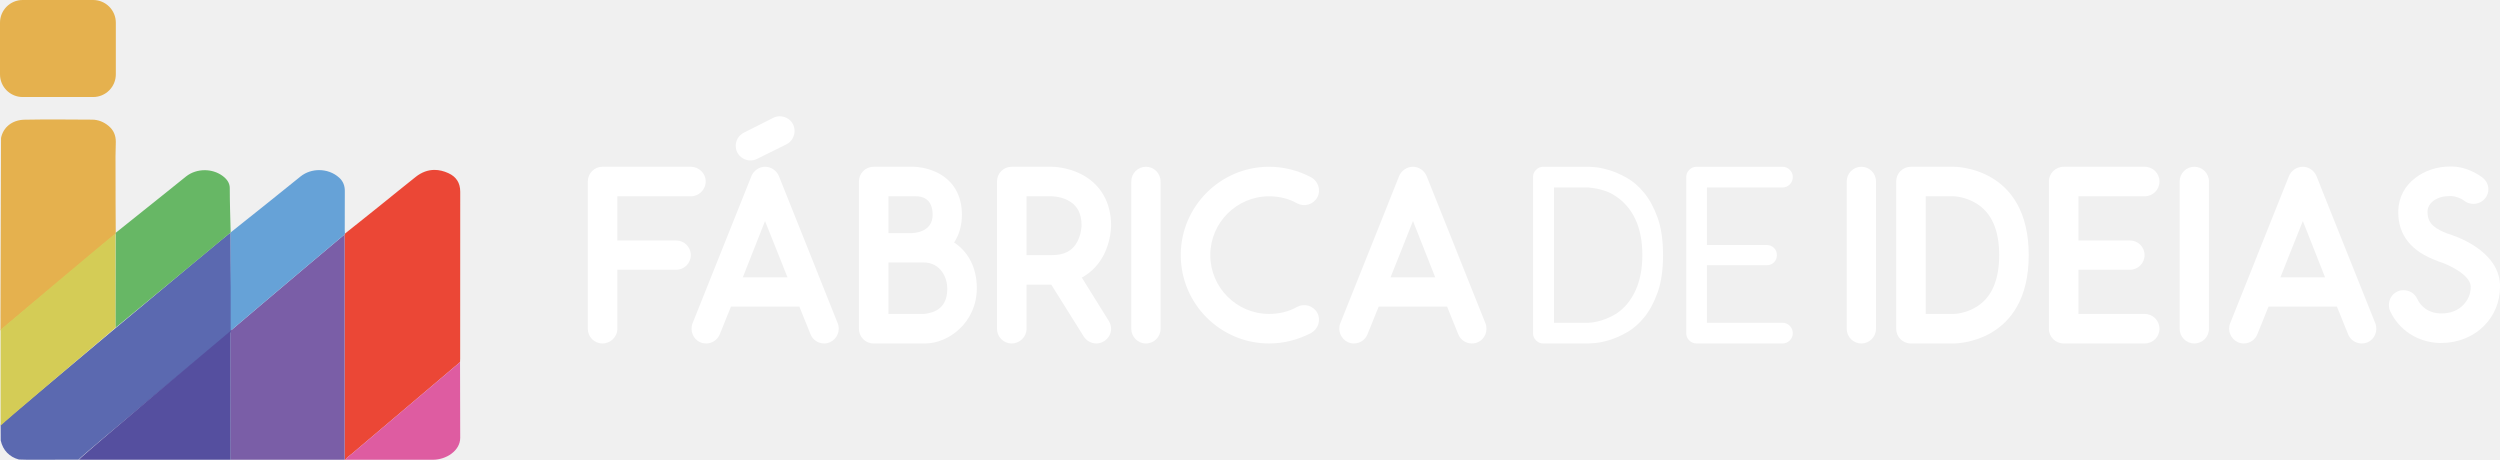
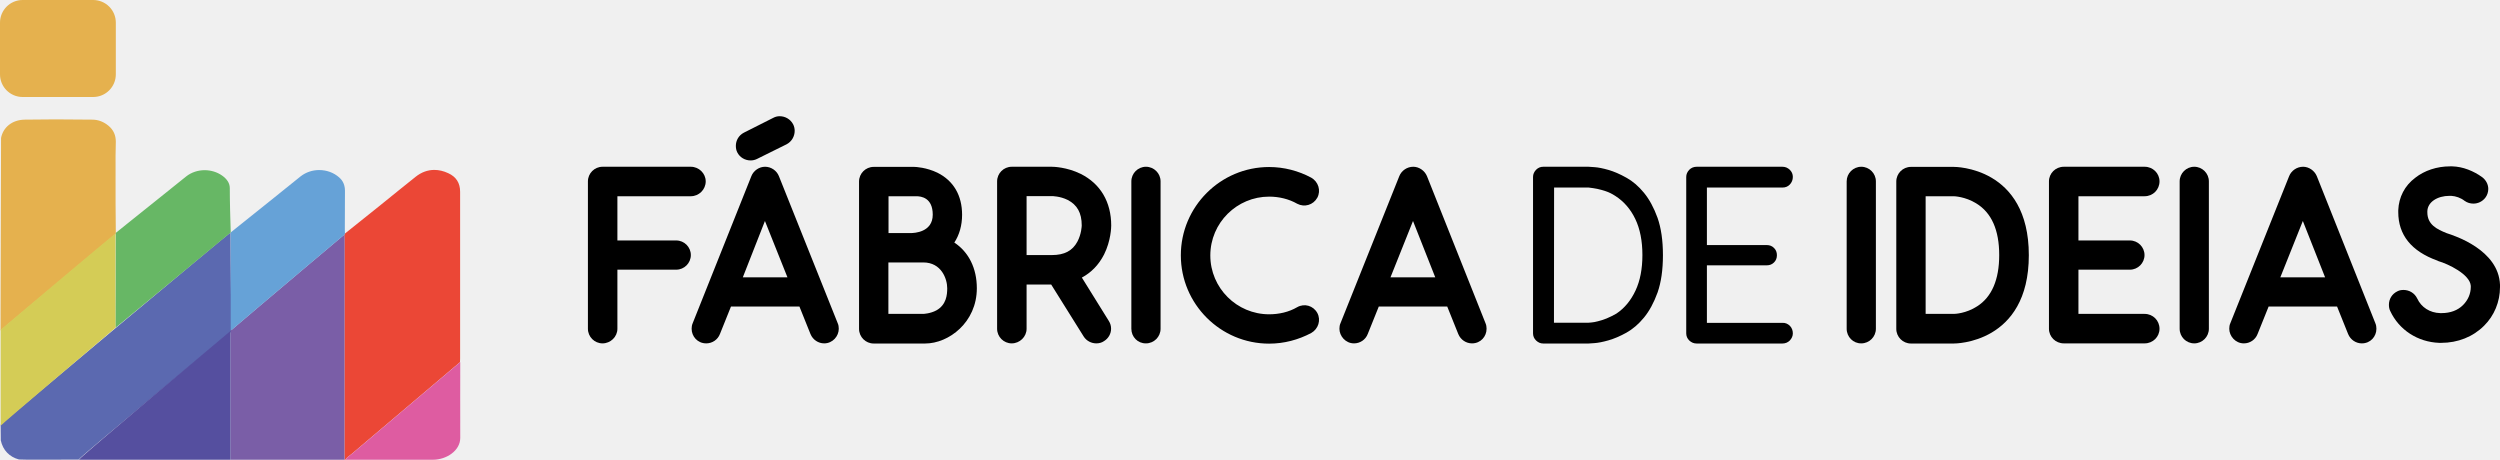
- <svg xmlns="http://www.w3.org/2000/svg" version="1.1" id="Layer_1" x="0px" y="0px" width="1899.506px" height="349.313px" viewBox="0 0 1899.506 349.313" enable-background="new 0 0 1899.506 349.313" xml:space="preserve">
+ <svg xmlns="http://www.w3.org/2000/svg" version="1.1" id="Layer_1" x="0px" y="0px" viewBox="0 0 1899.5 349.3" style="enable-background:new 0 0 1899.5 349.3;" xml:space="preserve">
+   <style type="text/css">
+ 	.st0{fill:none;}
+ 	.st1{fill:#EB4736;}
+ 	.st2{fill:#5B69B0;}
+ 	.st3{fill:#7A5EA7;}
+ 	.st4{fill:#E5B14E;}
+ 	.st5{fill:#D4CC56;}
+ 	.st6{fill:#554F9F;}
+ 	.st7{fill:#DE5CA1;}
+ 	.st8{fill:#66A2D7;}
+ 	.st9{fill:#67B765;}
+ </style>
  <g>
    <g>
-       <path fill="#FFFFFF" d="M524.883,126.706c6.137,0,11.313,4.988,11.313,11.126c0,6.327-5.176,11.315-11.313,11.315h-55.82v33.566    h44.694c6.138,0,11.126,4.986,11.126,11.125c0,6.136-4.988,11.124-11.126,11.124h-44.694v44.881    c0,6.141-5.176,11.125-11.317,11.125c-6.138,0-11.122-4.984-11.122-11.125V137.832c0-6.138,4.984-11.126,11.122-11.126H524.883z" />
-       <path fill="#FFFFFF" d="M570.911,133.805c1.728-4.222,5.946-7.099,10.359-7.099c4.602,0,8.82,2.877,10.547,7.099l44.69,111.82    c0.579,1.341,0.771,2.684,0.771,4.219c0,5.564-4.605,11.125-11.126,11.125c-4.413,0-8.632-2.684-10.359-7.096l-8.44-20.908    h-51.977l-8.44,20.908c-1.728,4.412-5.946,7.096-10.355,7.096c-6.716,0-11.126-5.369-11.126-11.125    c0-1.342,0.192-2.878,0.767-4.219L570.911,133.805z M560.168,115.773c-0.766-1.534-1.149-3.262-1.149-4.986    c0-4.028,2.111-7.861,6.138-9.974l22.439-11.317c1.536-0.765,3.072-1.151,4.796-1.151c4.223,0,8.249,2.303,10.168,6.138    c0.767,1.536,1.15,3.264,1.15,4.988c0,4.22-2.303,8.246-6.139,10.168l-22.438,11.121c-1.536,0.769-3.26,1.151-4.988,1.151    C566.118,121.911,562.087,119.609,560.168,115.773z M564.39,210.718h33.949l-17.069-42.773L564.39,210.718z" />
-       <path fill="#FFFFFF" d="M742.186,218.964c0,25.896-21.293,42.005-39.318,42.005h-39.132c-6.138,0-11.122-4.984-11.122-11.125    V137.832c0-6.138,4.984-11.126,11.122-11.126h30.883c0.958,0,9.206,0.385,17.451,4.411c12.278,6.14,18.8,17.264,18.8,32.033    c0,8.059-2.111,15.345-5.946,21.098C736.049,191.537,742.186,203.812,742.186,218.964z M675.053,177.15h16.688    c2.877,0,16.876-0.574,16.876-14c0-12.854-8.822-14.003-12.463-14.003c-0.961,0-1.536,0-1.536,0h-19.565V177.15z M719.744,218.964    c0-7.097-4.41-19.563-18.222-19.563h-26.469v39.131h26.469c0.191,0,5.371-0.195,9.973-2.689    C718.977,231.624,719.744,224.144,719.744,218.964z" />
-       <path fill="#FFFFFF" d="M842.491,243.899c1.156,1.919,1.727,3.837,1.727,5.944c0,3.646-1.915,7.292-5.367,9.399    c-1.728,1.151-3.835,1.726-5.754,1.726c-3.836,0-7.482-1.916-9.594-5.18l-24.741-39.509h-18.796v33.563    c0,6.141-5.184,11.125-11.316,11.125c-6.139,0-11.126-4.984-11.126-11.125V137.832c0-6.138,4.987-11.126,11.126-11.126h30.496    c1.148,0,11.316,0.191,21.863,5.371c14.965,7.48,23.209,21.292,23.209,39.321c0,1.149-0.191,11.507-5.367,21.866    c-4.029,7.863-9.784,13.808-16.88,17.643L842.491,243.899z M779.965,193.839h19.18c9.589,0,15.727-3.262,19.369-10.165    c3.073-5.755,3.265-11.893,3.265-12.275c0-9.592-3.452-15.729-10.743-19.372c-5.754-2.879-11.891-2.879-11.891-2.879h-19.18    V193.839z" />
-       <path fill="#FFFFFF" d="M859.558,249.844V137.832c0-6.138,4.984-11.126,11.122-11.126c6.141,0,11.125,4.988,11.125,11.126v112.012    c0,6.141-4.984,11.125-11.125,11.125C864.542,260.969,859.558,255.984,859.558,249.844z" />
-       <path fill="#FFFFFF" d="M1000.917,237.76c2.877,5.371,0.766,12.084-4.605,15.156c-9.781,5.178-20.715,8.053-32.032,8.053    c-37.017,0-67.13-30.113-67.13-67.13c0-37.02,30.113-67.133,67.13-67.133c11.317,0,22.251,2.877,32.032,8.057    c5.371,3.069,7.482,9.781,4.605,15.152c-3.069,5.563-9.785,7.48-15.348,4.604c-6.329-3.646-13.808-5.371-21.29-5.371    c-24.55,0-44.69,19.946-44.69,44.691c0,24.74,20.141,44.692,44.69,44.692c7.482,0,14.961-1.729,21.29-5.373    C991.131,230.281,997.847,232.2,1000.917,237.76z" />
-       <path fill="#FFFFFF" d="M1128.651,245.625c0.571,1.341,0.767,2.877,0.767,4.219c0,5.756-4.413,11.125-11.126,11.125    c-4.413,0-8.631-2.684-10.355-7.096l-8.443-20.908h-51.978l-8.437,20.908c-1.728,4.412-5.949,7.096-10.359,7.096    c-6.521,0-11.125-5.561-11.125-11.125c0-1.535,0.191-2.878,0.77-4.219l44.687-111.82c1.728-4.222,5.946-7.099,10.551-7.099    c4.41,0,8.632,2.877,10.359,7.099L1128.651,245.625z M1090.478,210.718l-16.877-42.773l-17.071,42.773H1090.478z" />
+       <path d="M524.9,126.7c6.1,0,11.3,5,11.3,11.1c0,6.3-5.2,11.3-11.3,11.3h-55.8v33.6h44.7c6.1,0,11.1,5,11.1,11.1    c0,6.1-5,11.1-11.1,11.1h-44.7v44.9c0,6.1-5.2,11.1-11.3,11.1c-6.1,0-11.1-5-11.1-11.1v-112c0-6.1,5-11.1,11.1-11.1H524.9z" />
+       <path d="M570.9,133.8c1.7-4.2,5.9-7.1,10.4-7.1c4.6,0,8.8,2.9,10.5,7.1l44.7,111.8c0.6,1.3,0.8,2.7,0.8,4.2    c0,5.6-4.6,11.1-11.1,11.1c-4.4,0-8.6-2.7-10.4-7.1l-8.4-20.9h-52l-8.4,20.9c-1.7,4.4-5.9,7.1-10.4,7.1c-6.7,0-11.1-5.4-11.1-11.1    c0-1.3,0.2-2.9,0.8-4.2L570.9,133.8z M560.2,115.8c-0.8-1.5-1.1-3.3-1.1-5c0-4,2.1-7.9,6.1-10l22.4-11.3c1.5-0.8,3.1-1.2,4.8-1.2    c4.2,0,8.2,2.3,10.2,6.1c0.8,1.5,1.2,3.3,1.2,5c0,4.2-2.3,8.2-6.1,10.2l-22.4,11.1c-1.5,0.8-3.3,1.2-5,1.2    C566.1,121.9,562.1,119.6,560.2,115.8z M564.4,210.7h33.9l-17.1-42.8L564.4,210.7z" />
+       <path d="M742.2,219c0,25.9-21.3,42-39.3,42h-39.1c-6.1,0-11.1-5-11.1-11.1v-112c0-6.1,5-11.1,11.1-11.1h30.9c1,0,9.2,0.4,17.5,4.4    c12.3,6.1,18.8,17.3,18.8,32c0,8.1-2.1,15.3-5.9,21.1C736,191.5,742.2,203.8,742.2,219z M675.1,177.1h16.7c2.9,0,16.9-0.6,16.9-14    c0-12.9-8.8-14-12.5-14c-1,0-1.5,0-1.5,0h-19.6L675.1,177.1L675.1,177.1z M719.7,219c0-7.1-4.4-19.6-18.2-19.6h-26.5v39.1h26.5    c0.2,0,5.4-0.2,10-2.7C719,231.6,719.7,224.1,719.7,219z" />
+       <path d="M842.5,243.9c1.2,1.9,1.7,3.8,1.7,5.9c0,3.6-1.9,7.3-5.4,9.4c-1.7,1.2-3.8,1.7-5.8,1.7c-3.8,0-7.5-1.9-9.6-5.2l-24.7-39.5    H780v33.6c0,6.1-5.2,11.1-11.3,11.1c-6.1,0-11.1-5-11.1-11.1v-112c0-6.1,5-11.1,11.1-11.1h30.5c1.1,0,11.3,0.2,21.9,5.4    c15,7.5,23.2,21.3,23.2,39.3c0,1.1-0.2,11.5-5.4,21.9c-4,7.9-9.8,13.8-16.9,17.6L842.5,243.9z M780,193.8h19.2    c9.6,0,15.7-3.3,19.4-10.2c3.1-5.8,3.3-11.9,3.3-12.3c0-9.6-3.5-15.7-10.7-19.4c-5.8-2.9-11.9-2.9-11.9-2.9H780L780,193.8    L780,193.8z" />
+       <path d="M859.6,249.8v-112c0-6.1,5-11.1,11.1-11.1c6.1,0,11.1,5,11.1,11.1v112c0,6.1-5,11.1-11.1,11.1    C864.5,261,859.6,256,859.6,249.8z" />
+       <path d="M1000.9,237.8c2.9,5.4,0.8,12.1-4.6,15.2c-9.8,5.2-20.7,8.1-32,8.1c-37,0-67.1-30.1-67.1-67.1c0-37,30.1-67.1,67.1-67.1    c11.3,0,22.3,2.9,32,8.1c5.4,3.1,7.5,9.8,4.6,15.2c-3.1,5.6-9.8,7.5-15.3,4.6c-6.3-3.6-13.8-5.4-21.3-5.4    c-24.5,0-44.7,19.9-44.7,44.7c0,24.7,20.1,44.7,44.7,44.7c7.5,0,15-1.7,21.3-5.4C991.1,230.3,997.8,232.2,1000.9,237.8z" />
+       <path d="M1128.7,245.6c0.6,1.3,0.8,2.9,0.8,4.2c0,5.8-4.4,11.1-11.1,11.1c-4.4,0-8.6-2.7-10.4-7.1l-8.4-20.9h-52l-8.4,20.9    c-1.7,4.4-5.9,7.1-10.4,7.1c-6.5,0-11.1-5.6-11.1-11.1c0-1.5,0.2-2.9,0.8-4.2l44.7-111.8c1.7-4.2,5.9-7.1,10.6-7.1    c4.4,0,8.6,2.9,10.4,7.1L1128.7,245.6z M1090.5,210.7l-16.9-42.8l-17.1,42.8H1090.5z" />
    </g>
    <g>
-       <path fill="#FFFFFF" d="M1172.478,260.969c-2.05,0-3.832-0.765-5.368-2.301c-1.532-1.532-2.299-3.325-2.299-5.371V134.385    c0-2.045,0.767-3.836,2.299-5.369c1.536-1.532,3.318-2.303,5.368-2.303H1207c0.13,0,1.63,0.096,4.507,0.288    c2.878,0.191,6.431,0.897,10.646,2.11c4.222,1.217,8.758,3.163,13.619,5.851c4.858,2.684,9.333,6.522,13.425,11.507    c4.092,4.986,7.511,11.315,10.262,18.985c2.747,7.674,4.124,17.139,4.124,28.387c0,11.252-1.377,20.715-4.124,28.388    c-2.751,7.672-6.17,13.999-10.262,18.986c-4.092,4.986-8.566,8.822-13.425,11.506c-4.861,2.689-9.397,4.641-13.619,5.85    c-4.215,1.219-7.768,1.92-10.646,2.113c-2.877,0.191-4.377,0.285-4.507,0.285H1172.478z M1180.726,245.24H1207    c0.256,0,1.022-0.063,2.302-0.189c1.276-0.125,2.878-0.416,4.797-0.86c1.916-0.448,4.092-1.151,6.521-2.115    c2.43-0.958,4.92-2.203,7.479-3.739c6.265-4.216,11.126-10.097,14.578-17.643c3.451-7.543,5.18-16.493,5.18-26.853    c0-10.74-1.797-19.882-5.372-27.425c-3.582-7.544-8.7-13.425-15.344-17.646c-2.302-1.534-4.67-2.715-7.099-3.548    c-2.429-0.829-4.598-1.438-6.517-1.821c-1.92-0.384-4.096-0.701-6.524-0.958h-26.274V245.24z" />
-       <path fill="#FFFFFF" d="M1359.864,247.544c1.536,1.535,2.302,3.452,2.302,5.753c0,2.046-0.766,3.839-2.302,5.371    c-1.536,1.536-3.391,2.301-5.563,2.301h-65.214c-2.176,0-4.026-0.765-5.559-2.301c-1.536-1.532-2.307-3.325-2.307-5.371V134.385    c0-2.045,0.771-3.836,2.307-5.369c1.532-1.532,3.383-2.303,5.559-2.303h65.214c2.173,0,4.027,0.771,5.563,2.303    c1.536,1.533,2.302,3.324,2.302,5.369c0,2.301-0.766,4.221-2.302,5.755s-3.391,2.303-5.563,2.303h-57.352v43.727h45.46    c2.173,0,3.99,0.739,5.465,2.207c1.472,1.473,2.205,3.291,2.205,5.465c0,2.176-0.733,3.998-2.205,5.469    c-1.475,1.47-3.292,2.203-5.465,2.203h-45.46v43.728h57.352C1356.473,245.24,1358.328,246.008,1359.864,247.544z" />
+       <path d="M1172.5,261c-2.1,0-3.8-0.8-5.4-2.3c-1.5-1.5-2.3-3.3-2.3-5.4V134.4c0-2,0.8-3.8,2.3-5.4c1.5-1.5,3.3-2.3,5.4-2.3h34.5    c0.1,0,1.6,0.1,4.5,0.3c2.9,0.2,6.4,0.9,10.6,2.1c4.2,1.2,8.8,3.2,13.6,5.9c4.9,2.7,9.3,6.5,13.4,11.5c4.1,5,7.5,11.3,10.3,19    c2.7,7.7,4.1,17.1,4.1,28.4c0,11.3-1.4,20.7-4.1,28.4c-2.8,7.7-6.2,14-10.3,19c-4.1,5-8.6,8.8-13.4,11.5    c-4.9,2.7-9.4,4.6-13.6,5.8c-4.2,1.2-7.8,1.9-10.6,2.1c-2.9,0.2-4.4,0.3-4.5,0.3H1172.5z M1180.7,245.2h26.3c0.3,0,1-0.1,2.3-0.2    c1.3-0.1,2.9-0.4,4.8-0.9c1.9-0.4,4.1-1.2,6.5-2.1c2.4-1,4.9-2.2,7.5-3.7c6.3-4.2,11.1-10.1,14.6-17.6c3.5-7.5,5.2-16.5,5.2-26.9    c0-10.7-1.8-19.9-5.4-27.4c-3.6-7.5-8.7-13.4-15.3-17.6c-2.3-1.5-4.7-2.7-7.1-3.5c-2.4-0.8-4.6-1.4-6.5-1.8    c-1.9-0.4-4.1-0.7-6.5-1h-26.3L1180.7,245.2L1180.7,245.2z" />
+       <path d="M1359.9,247.5c1.5,1.5,2.3,3.5,2.3,5.8c0,2-0.8,3.8-2.3,5.4c-1.5,1.5-3.4,2.3-5.6,2.3h-65.2c-2.2,0-4-0.8-5.6-2.3    c-1.5-1.5-2.3-3.3-2.3-5.4V134.4c0-2,0.8-3.8,2.3-5.4c1.5-1.5,3.4-2.3,5.6-2.3h65.2c2.2,0,4,0.8,5.6,2.3c1.5,1.5,2.3,3.3,2.3,5.4    c0,2.3-0.8,4.2-2.3,5.8s-3.4,2.3-5.6,2.3h-57.4v43.7h45.5c2.2,0,4,0.7,5.5,2.2c1.5,1.5,2.2,3.3,2.2,5.5c0,2.2-0.7,4-2.2,5.5    c-1.5,1.5-3.3,2.2-5.5,2.2h-45.5v43.7h57.4C1356.5,245.2,1358.3,246,1359.9,247.5z" />
    </g>
    <g>
-       <path fill="#FFFFFF" d="M1403.137,249.844V137.832c0-6.138,4.988-11.126,11.125-11.126c6.138,0,11.126,4.988,11.126,11.126    v112.012c0,6.141-4.988,11.125-11.126,11.125C1408.125,260.969,1403.137,255.984,1403.137,249.844z" />
-       <path fill="#FFFFFF" d="M1451.854,260.969c-6.138,0-11.122-4.984-11.122-11.125V137.832c0-6.138,4.984-11.126,11.122-11.126h32.61    c0.763,0,56.962-0.191,56.962,67.133c0,67.323-56.199,67.13-56.962,67.13H1451.854z M1463.171,238.531h21.293    c0.571,0,9.206-0.195,17.834-5.756c11.126-7.098,16.688-20.334,16.688-38.937c0-18.988-5.754-32.222-17.454-39.32    c-8.44-5.18-16.877-5.371-17.068-5.371h-21.293V238.531z" />
-       <path fill="#FFFFFF" d="M1640.776,249.844c0,6.141-4.988,11.125-11.317,11.125h-61.375c-6.329,0-11.32-4.984-11.32-11.125V137.832    c0-6.138,4.991-11.126,11.32-11.126h61.375c6.329,0,11.317,4.988,11.317,11.126c0,6.327-4.988,11.315-11.317,11.315h-50.253    v33.566h39.128c6.138,0,11.125,4.986,11.125,11.125c0,6.136-4.987,11.124-11.125,11.124h-39.128v33.568h50.253    C1635.788,238.531,1640.776,243.514,1640.776,249.844z" />
-       <path fill="#FFFFFF" d="M1656.113,249.844V137.832c0-6.138,4.987-11.126,11.125-11.126s11.126,4.988,11.126,11.126v112.012    c0,6.141-4.988,11.125-11.126,11.125S1656.113,255.984,1656.113,249.844z" />
-       <path fill="#FFFFFF" d="M1804.757,245.625c0.579,1.341,0.771,2.877,0.771,4.219c0,5.756-4.41,11.125-11.126,11.125    c-4.409,0-8.632-2.684-10.355-7.096l-8.444-20.908h-51.977l-8.437,20.908c-1.728,4.412-5.946,7.096-10.359,7.096    c-6.521,0-11.126-5.561-11.126-11.125c0-1.535,0.191-2.878,0.767-4.219l44.69-111.82c1.731-4.222,5.949-7.099,10.551-7.099    c4.41,0,8.632,2.877,10.355,7.099L1804.757,245.625z M1766.591,210.718l-16.88-42.773l-17.068,42.773H1766.591z" />
-       <path fill="#FFFFFF" d="M1899.506,216.28v1.917c0,11.126-4.414,21.675-12.088,29.347c-8.436,8.44-19.944,13.044-32.603,13.044    h-1.536c-16.302-0.577-30.5-9.781-37.212-24.169c-0.767-1.534-0.958-3.261-0.958-4.795c0-4.218,2.303-8.248,6.521-10.166    c1.536-0.767,3.072-0.96,4.604-0.96c4.223,0,8.434,2.303,10.359,6.522c3.069,6.713,9.586,10.933,17.451,11.126h0.962    c6.712,0,12.271-2.112,16.302-6.14c3.835-3.837,5.945-8.631,5.945-13.81v-0.768c-0.578-8.821-17.263-16.687-24.55-18.798    l-0.77-0.383c-19.754-7.096-29.729-19.563-29.729-36.827v-1.534c0.383-9.781,4.8-18.603,13.045-24.741    c6.903-5.371,16.301-8.632,26.277-8.632h1.725c8.057,0.191,16.305,3.454,23.018,8.439c2.877,2.303,4.413,5.563,4.413,8.823    c0,2.301-0.767,4.795-2.307,6.713c-2.299,2.879-5.559,4.411-9.011,4.411c-2.307,0-4.605-0.576-6.712-2.107    c-2.881-2.304-6.716-3.646-10.168-3.837h-1.153c-9.397,0-16.688,4.793-16.876,11.699v0.766c0,9.401,7.287,12.852,14.769,15.922    C1864.98,179.07,1898.353,189.811,1899.506,216.28z" />
+       <path d="M1403.1,249.8v-112c0-6.1,5-11.1,11.1-11.1c6.1,0,11.1,5,11.1,11.1v112c0,6.1-5,11.1-11.1,11.1    C1408.1,261,1403.1,256,1403.1,249.8z" />
+       <path d="M1451.9,261c-6.1,0-11.1-5-11.1-11.1v-112c0-6.1,5-11.1,11.1-11.1h32.6c0.8,0,57-0.2,57,67.1c0,67.3-56.2,67.1-57,67.1    H1451.9z M1463.2,238.5h21.3c0.6,0,9.2-0.2,17.8-5.8c11.1-7.1,16.7-20.3,16.7-38.9c0-19-5.8-32.2-17.5-39.3    c-8.4-5.2-16.9-5.4-17.1-5.4h-21.3V238.5z" />
+       <path d="M1640.8,249.8c0,6.1-5,11.1-11.3,11.1h-61.4c-6.3,0-11.3-5-11.3-11.1v-112c0-6.1,5-11.1,11.3-11.1h61.4    c6.3,0,11.3,5,11.3,11.1c0,6.3-5,11.3-11.3,11.3h-50.3v33.6h39.1c6.1,0,11.1,5,11.1,11.1c0,6.1-5,11.1-11.1,11.1h-39.1v33.6h50.3    C1635.8,238.5,1640.8,243.5,1640.8,249.8z" />
+       <path d="M1656.1,249.8v-112c0-6.1,5-11.1,11.1-11.1s11.1,5,11.1,11.1v112c0,6.1-5,11.1-11.1,11.1S1656.1,256,1656.1,249.8z" />
+       <path d="M1804.8,245.6c0.6,1.3,0.8,2.9,0.8,4.2c0,5.8-4.4,11.1-11.1,11.1c-4.4,0-8.6-2.7-10.4-7.1l-8.4-20.9h-52l-8.4,20.9    c-1.7,4.4-5.9,7.1-10.4,7.1c-6.5,0-11.1-5.6-11.1-11.1c0-1.5,0.2-2.9,0.8-4.2l44.7-111.8c1.7-4.2,5.9-7.1,10.6-7.1    c4.4,0,8.6,2.9,10.4,7.1L1804.8,245.6z M1766.6,210.7l-16.9-42.8l-17.1,42.8H1766.6z" />
+       <path d="M1899.5,216.3v1.9c0,11.1-4.4,21.7-12.1,29.3c-8.4,8.4-19.9,13-32.6,13h-1.5c-16.3-0.6-30.5-9.8-37.2-24.2    c-0.8-1.5-1-3.3-1-4.8c0-4.2,2.3-8.2,6.5-10.2c1.5-0.8,3.1-1,4.6-1c4.2,0,8.4,2.3,10.4,6.5c3.1,6.7,9.6,10.9,17.5,11.1h1    c6.7,0,12.3-2.1,16.3-6.1c3.8-3.8,5.9-8.6,5.9-13.8v-0.8c-0.6-8.8-17.3-16.7-24.6-18.8l-0.8-0.4c-19.8-7.1-29.7-19.6-29.7-36.8    v-1.5c0.4-9.8,4.8-18.6,13-24.7c6.9-5.4,16.3-8.6,26.3-8.6h1.7c8.1,0.2,16.3,3.5,23,8.4c2.9,2.3,4.4,5.6,4.4,8.8    c0,2.3-0.8,4.8-2.3,6.7c-2.3,2.9-5.6,4.4-9,4.4c-2.3,0-4.6-0.6-6.7-2.1c-2.9-2.3-6.7-3.6-10.2-3.8h-1.2c-9.4,0-16.7,4.8-16.9,11.7    v0.8c0,9.4,7.3,12.9,14.8,15.9C1865,179.1,1898.4,189.8,1899.5,216.3z" />
    </g>
  </g>
  <g>
    <g>
-       <path fill="none" d="M175.271,251.095c0-0.059-0.004-0.113-0.008-0.173c-0.004-24.774-0.004-49.549-0.008-74.326    c0.004,24.777,0.004,49.552,0.008,74.327C175.268,250.981,175.271,251.036,175.271,251.095z" />
-       <path fill="#EB4736" d="M349.638,272.27c0,0.986-0.057,1.98-0.092,2.968c-0.146,0.09-0.318,0.164-0.451,0.278    c-27.26,23.077-54.527,46.149-81.751,69.267c-1.686,1.439-3.684,2.572-4.893,4.528h-0.541c-0.025-1.258-0.082-2.525-0.082-3.783    c0-54.695,0-109.388-0.008-164.075c0-1.086-0.049-2.172-0.074-3.247c0.113-0.224,0.225-0.452,0.336-0.677    c9.363-7.479,18.727-14.952,28.072-22.451c8.574-6.88,17.066-13.866,25.697-20.672c4.521-3.569,9.314-5.312,14.298-5.312    c3.439,0,6.971,0.832,10.553,2.475c5.885,2.704,8.992,7.3,8.982,14.096C349.597,187.87,349.638,230.066,349.638,272.27z" />
-       <path fill="#5B69B0" d="M175.912,251.925c-0.056-0.019-0.652-50.552-0.656-75.329C175.106,176.162,0.848,321.854,0.492,322.745    c0.02,3.963,0.037,7.93,0.057,11.891c1.639,7.543,6.631,12.579,13.809,14.506c1.202,0.323,31.397,0.09,45.297,0.09    C62.512,345.579,175.912,251.925,175.912,251.925z" />
-       <path fill="#7A5EA7" d="M261.82,181.447c0-1.081-0.049-2.164-0.076-3.245c-9.219,7.75-18.453,15.489-27.662,23.257    c-12.442,10.495-24.869,21.007-37.297,31.523c-6.453,5.462-12.887,10.94-19.332,16.414c-0.68,0.58-1.258,1.306-2.189,1.525    c0.004,0.06,0.008,0.114,0.008,0.173c0,0.095-0.008,0.189-0.023,0.283c0.008,32.645,0.014,65.29,0.02,97.936    c28.881,0,57.762,0,86.645,0c-0.029-1.261-0.084-2.522-0.084-3.787C261.824,290.834,261.826,236.14,261.82,181.447z" />
-       <path fill="#E5B14E" d="M87.957,177.726c-0.032,0.158-87.466,73.252-87.604,73.369c0-5.434,0.429-136.672,0.429-145.864v-0.385    C2.4,96.788,9.156,91.109,18.686,90.944c7.833-0.14,15.668-0.189,23.502-0.189c9.297,0,18.584,0.072,27.883,0.15    c4.586,0.039,8.77,1.741,12.389,4.726c3.83,3.154,5.541,7.23,5.531,12.092c-0.015,3.6-0.221,7.2-0.221,10.802    C87.743,137.636,87.893,177.109,87.957,177.726z" />
-       <path fill="#E5B14E" d="M0.979,249.704c1.15-0.779,2.268-1.62,3.354-2.482c-1.176,0.963-2.358,1.866-3.551,2.695    c-0.141,0.1-0.29,0.197-0.429,0.299c0.139-0.117,0.288-0.233,0.429-0.348C0.846,249.812,0.912,249.763,0.979,249.704z" />
-       <path fill="#D4CC56" d="M87.871,248.894c-11.459,9.758-86.635,73.27-86.987,74.153H0.826c0,0,0,0-0.01,0c-0.006,0-0.006,0-0.016,0    c-0.041,0-0.074,0-0.106-0.008H0.644c-0.04-0.008-0.091-0.015-0.13-0.024c-0.008,0-0.016-0.007-0.025-0.007    c-0.008,0-0.008,0-0.017,0v-72.569c0.14-0.116,86.225-72.794,87.317-73.057C87.773,195.945,87.83,244.222,87.871,248.894z" />
-       <path fill="#554F9F" d="M59.928,349.313c38.448,0,76.896,0,115.344,0c-0.006-32.646-0.012-65.291-0.021-97.936    C170.354,255.446,62.785,345.661,59.928,349.313z" />
-       <path fill="#DE5CA1" d="M349.669,332.682c-0.008,9.751-10.576,16.629-20.732,16.629h-66.486c1.209-1.956,3.207-3.089,4.893-4.528    c27.225-23.117,54.492-46.189,81.751-69.267c0.133-0.114,0.305-0.188,0.451-0.278    C349.582,288.036,349.685,313.733,349.669,332.682z" />
-       <path fill="#66A2D7" d="M177.453,249.396c6.445-5.474,12.879-10.952,19.332-16.414c12.428-10.517,24.854-21.028,37.297-31.523    c9.209-7.768,18.443-15.507,27.662-23.257c0.115-0.225,0.229-0.446,0.338-0.674c-0.049-0.986-0.15-1.972-0.146-2.962    c0.002-9.819-0.008-19.639,0.057-29.462c0.027-4.029-1.342-7.461-4.285-10.118c-4.225-3.814-9.744-5.739-15.256-5.739    c-5.022,0-10.041,1.598-14.081,4.819c-8.519,6.79-16.96,13.671-25.466,20.479c-9.201,7.371-18.431,14.704-27.648,22.051    c0.004,24.777,0.004,49.552,0.008,74.326C176.195,250.702,176.773,249.977,177.453,249.396z" />
-       <path fill="#67B765" d="M175.256,176.596c-9.388,7.885-86.883,71.926-87.385,72.298c-0.041-4.672,0.054-71.89,0.086-72.048    c10.918-8.72,21.834-17.444,32.742-26.183c6.896-5.522,13.762-11.086,20.674-16.594c3.987-3.166,9.068-4.761,14.147-4.761    c4.745,0,9.497,1.392,13.358,4.169c3.231,2.325,5.705,5.353,5.705,9.384C174.584,154.228,175.001,165.739,175.256,176.596z" />
+       <path class="st0" d="M175.3,251.1c0-0.1,0-0.1,0-0.2c0-24.8,0-49.5,0-74.3c0,24.8,0,49.6,0,74.3C175.3,251,175.3,251,175.3,251.1z    " />
+       <path class="st1" d="M349.6,272.3c0,1-0.1,2-0.1,3c-0.1,0.1-0.3,0.2-0.5,0.3c-27.3,23.1-54.5,46.1-81.8,69.3    c-1.7,1.4-3.7,2.6-4.9,4.5h-0.5c0-1.3-0.1-2.5-0.1-3.8c0-54.7,0-109.4,0-164.1c0-1.1,0-2.2-0.1-3.2c0.1-0.2,0.2-0.5,0.3-0.7    c9.4-7.5,18.7-15,28.1-22.5c8.6-6.9,17.1-13.9,25.7-20.7c4.5-3.6,9.3-5.3,14.3-5.3c3.4,0,7,0.8,10.6,2.5c5.9,2.7,9,7.3,9,14.1    C349.6,187.9,349.6,230.1,349.6,272.3z" />
+       <path class="st2" d="M175.9,251.9c-0.1,0-0.7-50.6-0.7-75.3C175.1,176.2,0.8,321.9,0.5,322.7c0,4,0,7.9,0.1,11.9    c1.6,7.5,6.6,12.6,13.8,14.5c1.2,0.3,31.4,0.1,45.3,0.1C62.5,345.6,175.9,251.9,175.9,251.9z" />
+       <path class="st3" d="M261.8,181.4c0-1.1,0-2.2-0.1-3.2c-9.2,7.8-18.5,15.5-27.7,23.3c-12.4,10.5-24.9,21-37.3,31.5    c-6.5,5.5-12.9,10.9-19.3,16.4c-0.7,0.6-1.3,1.3-2.2,1.5c0,0.1,0,0.1,0,0.2c0,0.1,0,0.2,0,0.3c0,32.6,0,65.3,0,97.9    c28.9,0,57.8,0,86.6,0c0-1.3-0.1-2.5-0.1-3.8C261.8,290.8,261.8,236.1,261.8,181.4z" />
+       <path class="st4" d="M88,177.7c0,0.2-87.5,73.3-87.6,73.4c0-5.4,0.4-136.7,0.4-145.9v-0.4c1.6-8.1,8.4-13.7,17.9-13.9    c7.8-0.1,15.7-0.2,23.5-0.2c9.3,0,18.6,0.1,27.9,0.2c4.6,0,8.8,1.7,12.4,4.7c3.8,3.2,5.5,7.2,5.5,12.1c0,3.6-0.2,7.2-0.2,10.8    C87.7,137.6,87.9,177.1,88,177.7z" />
+       <path class="st4" d="M1,249.7c1.1-0.8,2.3-1.6,3.4-2.5c-1.2,1-2.4,1.9-3.6,2.7c-0.1,0.1-0.3,0.2-0.4,0.3c0.1-0.1,0.3-0.2,0.4-0.3    C0.8,249.8,0.9,249.8,1,249.7z" />
+       <path class="st5" d="M87.9,248.9c-11.5,9.8-86.6,73.3-87,74.2H0.8c0,0,0,0,0,0c0,0,0,0,0,0c0,0-0.1,0-0.1,0H0.6c0,0-0.1,0-0.1,0    c0,0,0,0,0,0c0,0,0,0,0,0v-72.6c0.1-0.1,86.2-72.8,87.3-73.1C87.8,195.9,87.8,244.2,87.9,248.9z" />
+       <path class="st6" d="M59.9,349.3c38.4,0,76.9,0,115.3,0c0-32.6,0-65.3,0-97.9C170.4,255.4,62.8,345.7,59.9,349.3z" />
+       <path class="st7" d="M349.7,332.7c0,9.8-10.6,16.6-20.7,16.6h-66.5c1.2-2,3.2-3.1,4.9-4.5c27.2-23.1,54.5-46.2,81.8-69.3    c0.1-0.1,0.3-0.2,0.5-0.3C349.6,288,349.7,313.7,349.7,332.7z" />
+       <path class="st8" d="M177.5,249.4c6.4-5.5,12.9-11,19.3-16.4c12.4-10.5,24.9-21,37.3-31.5c9.2-7.8,18.4-15.5,27.7-23.3    c0.1-0.2,0.2-0.4,0.3-0.7c0-1-0.1-2-0.1-3c0-9.8,0-19.6,0.1-29.5c0-4-1.3-7.5-4.3-10.1c-4.2-3.8-9.7-5.7-15.3-5.7    c-5,0-10,1.6-14.1,4.8c-8.5,6.8-17,13.7-25.5,20.5c-9.2,7.4-18.4,14.7-27.6,22.1c0,24.8,0,49.6,0,74.3    C176.2,250.7,176.8,250,177.5,249.4z" />
+       <path class="st9" d="M175.3,176.6c-9.4,7.9-86.9,71.9-87.4,72.3c0-4.7,0.1-71.9,0.1-72c10.9-8.7,21.8-17.4,32.7-26.2    c6.9-5.5,13.8-11.1,20.7-16.6c4-3.2,9.1-4.8,14.1-4.8c4.7,0,9.5,1.4,13.4,4.2c3.2,2.3,5.7,5.4,5.7,9.4    C174.6,154.2,175,165.7,175.3,176.6z" />
    </g>
    <g>
-       <path fill="#E5B14E" d="M70.779,0H17.225C7.712,0,0,7.713,0,17.226v39.271c0,9.513,7.712,17.226,17.225,17.226h53.555    c9.514,0,17.225-7.713,17.225-17.226V17.226C88.004,7.713,80.293,0,70.779,0z" />
+       <path class="st4" d="M70.8,0H17.2C7.7,0,0,7.7,0,17.2v39.3C0,66,7.7,73.7,17.2,73.7h53.6C80.3,73.7,88,66,88,56.5V17.2    C88,7.7,80.3,0,70.8,0z" />
    </g>
  </g>
</svg>
